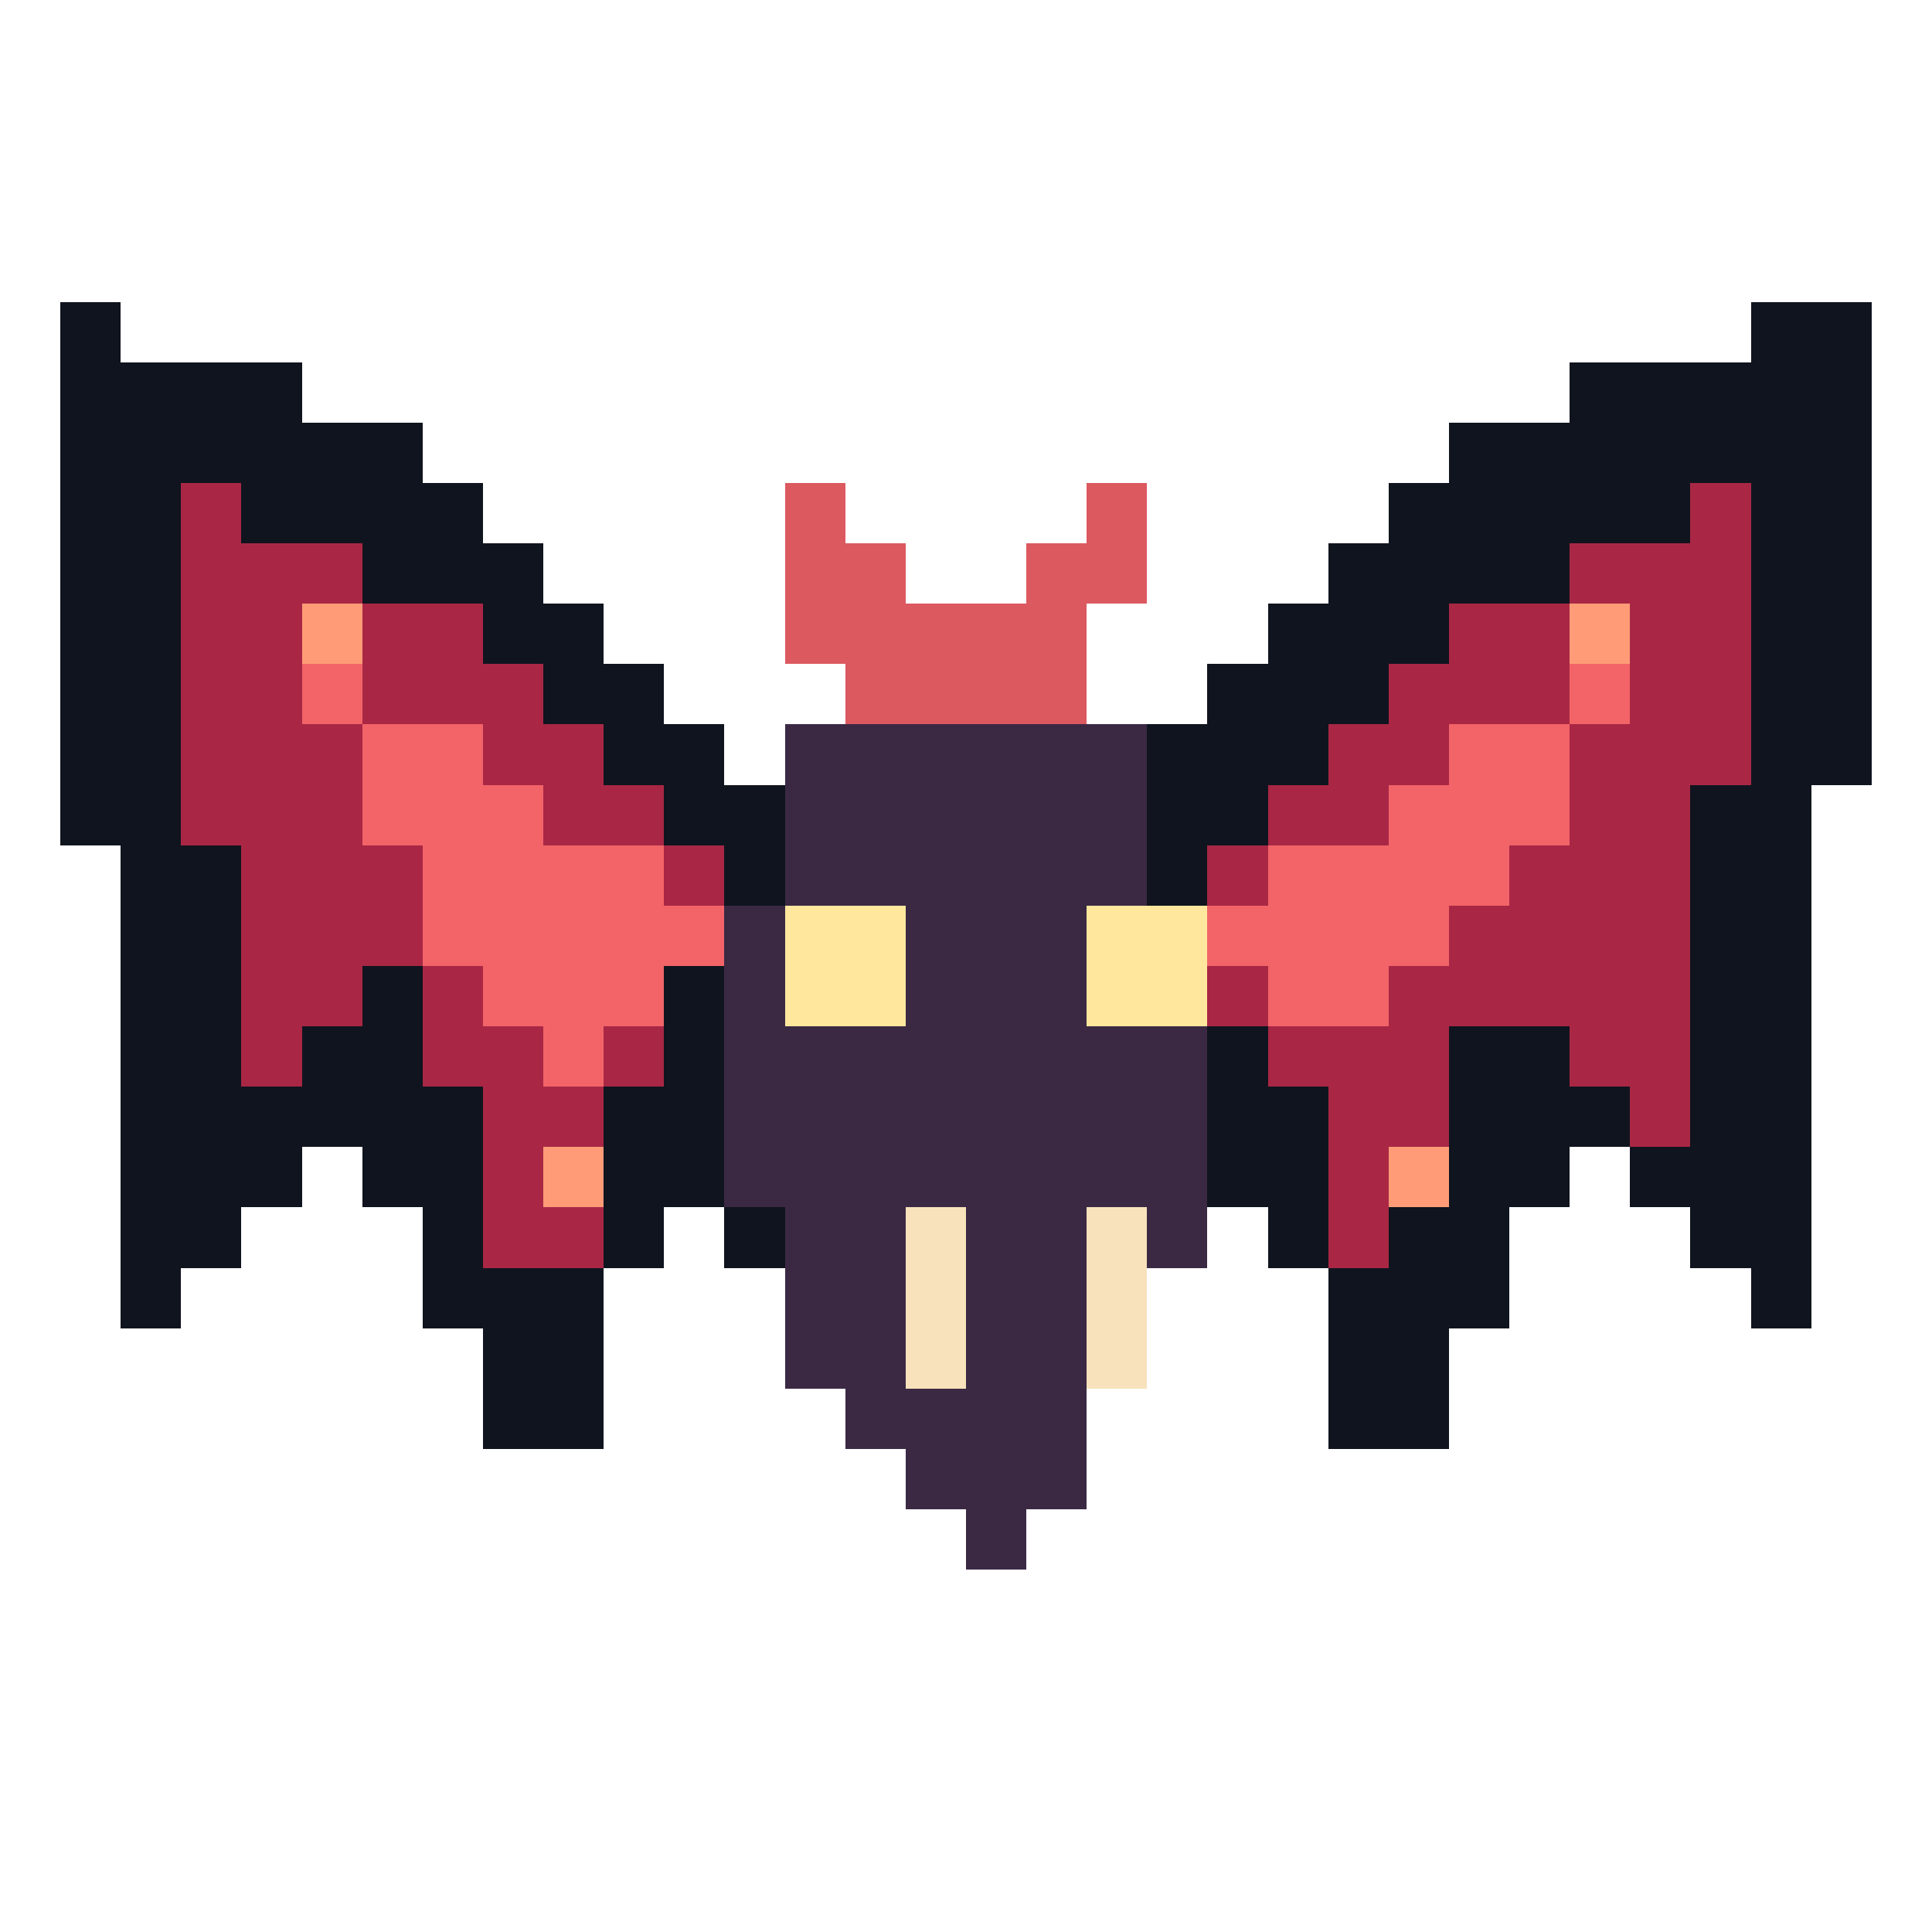
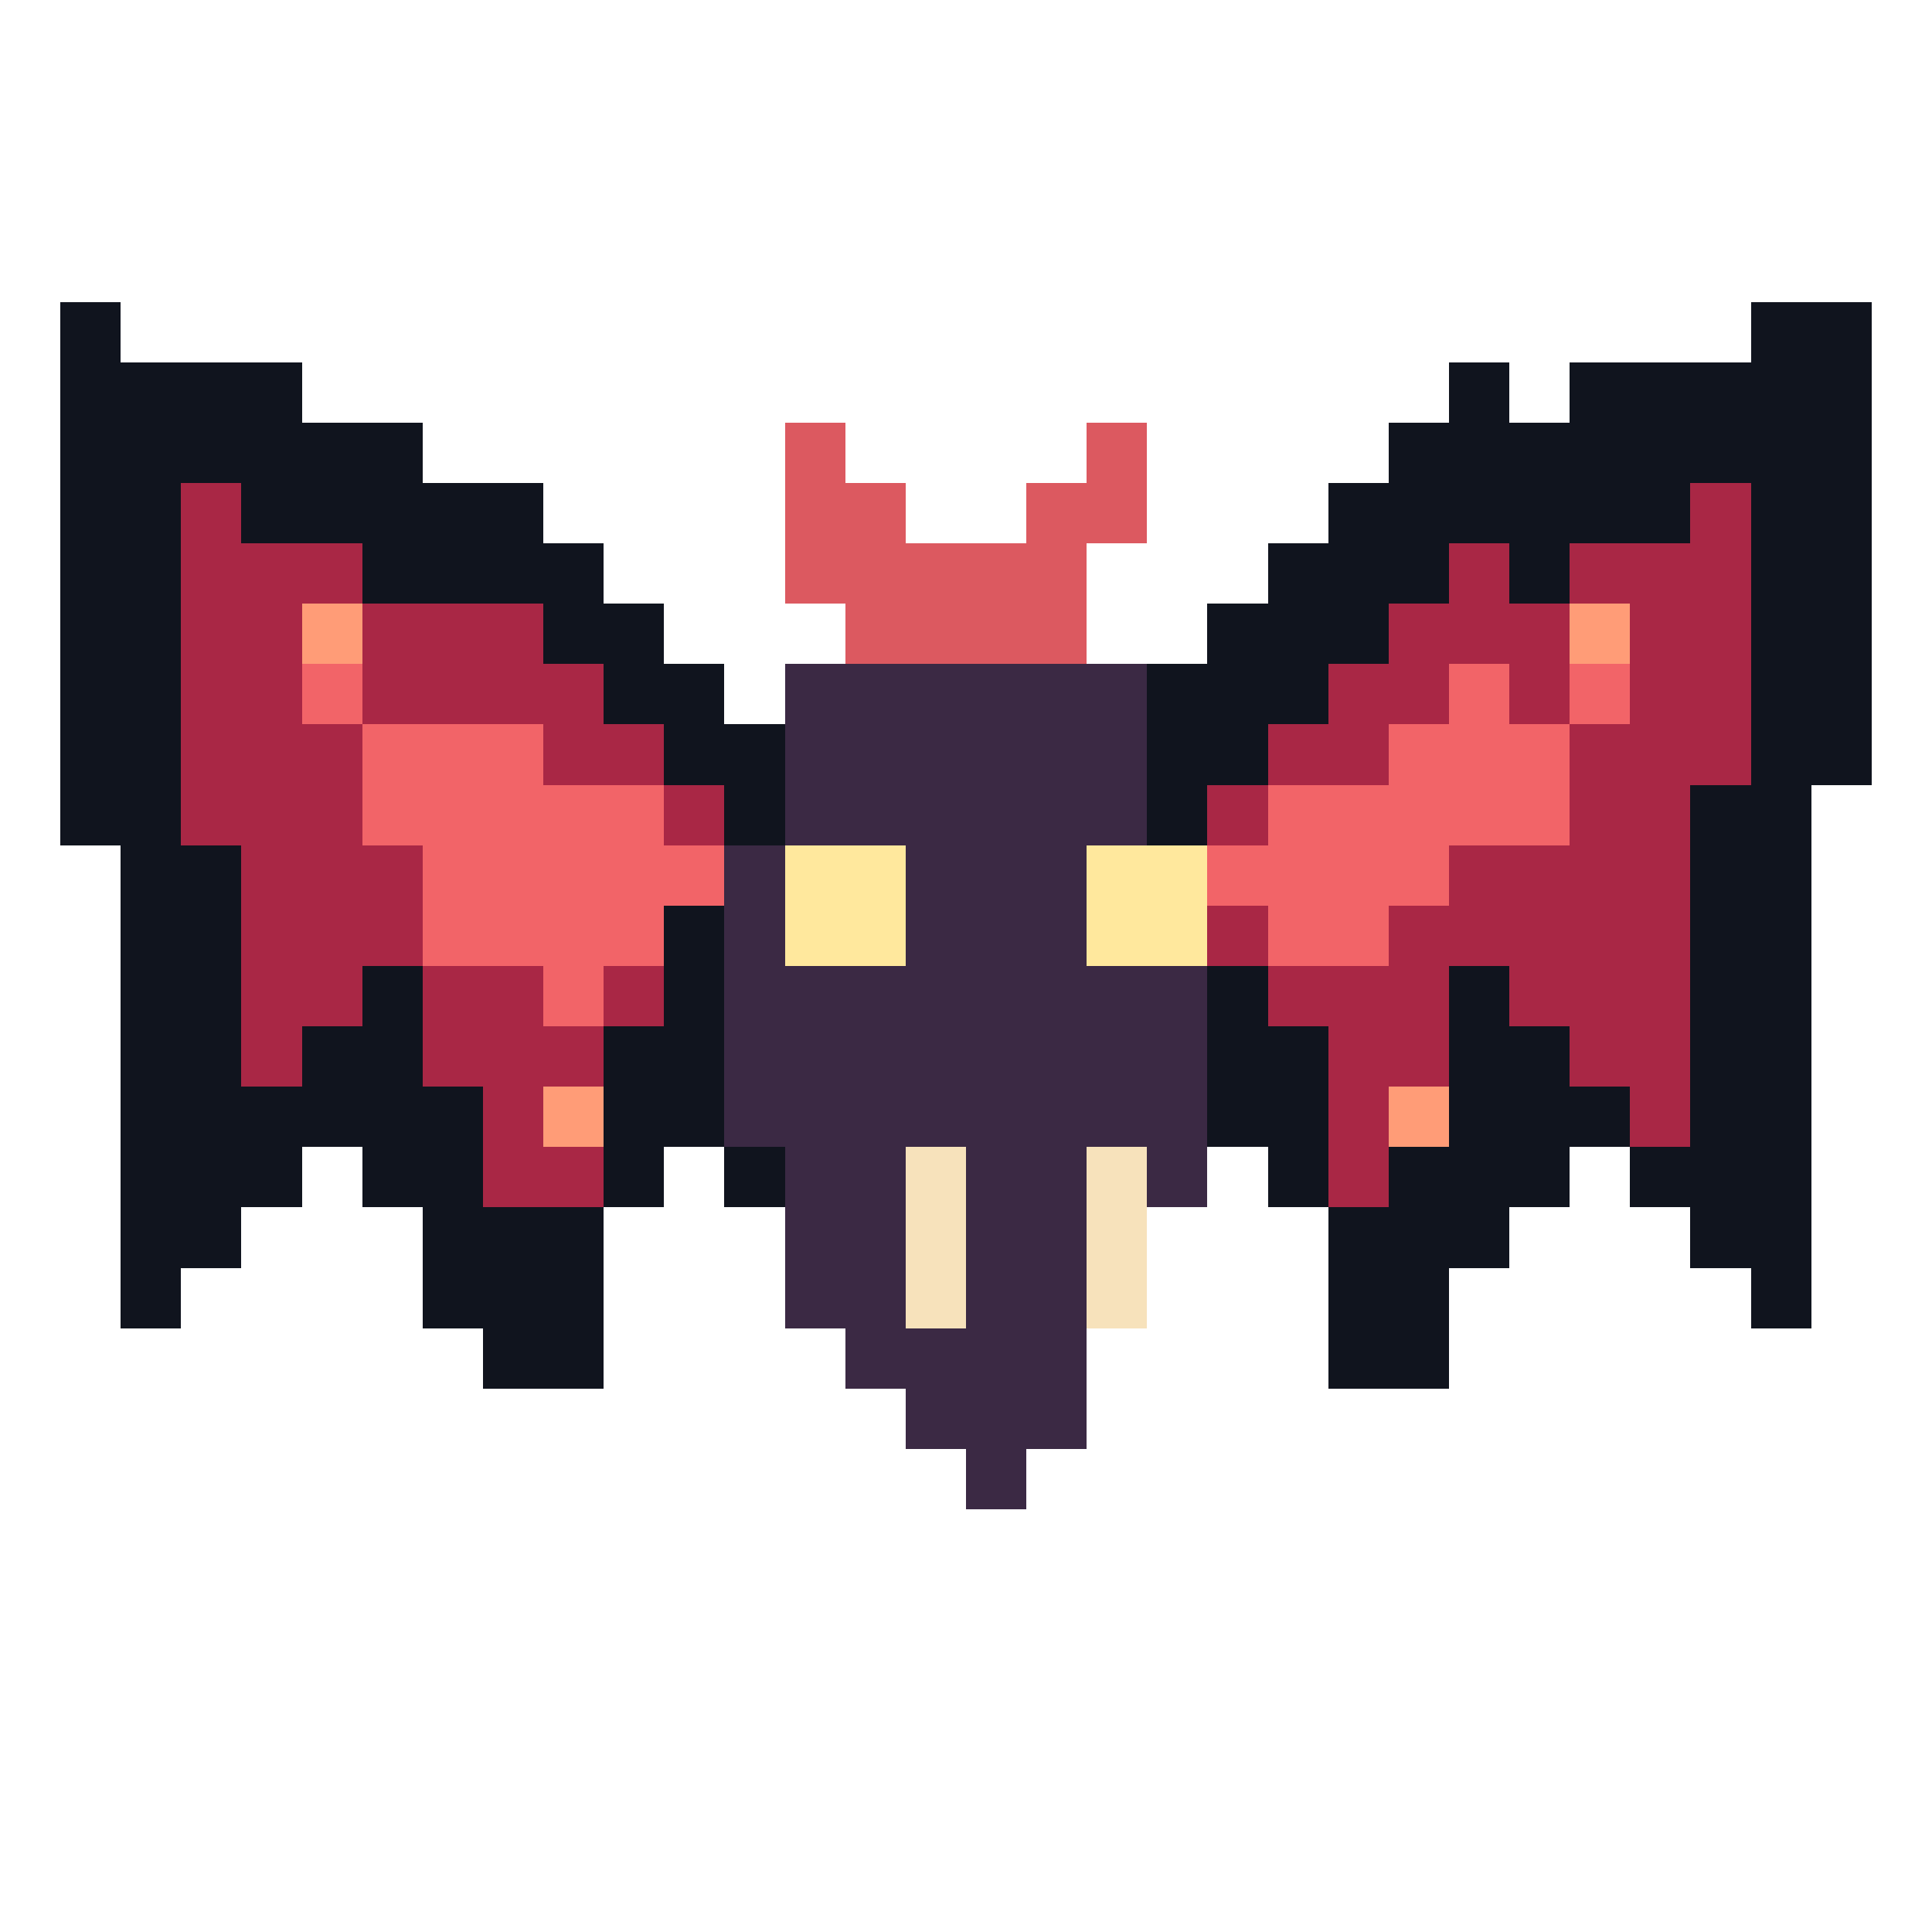
<svg xmlns="http://www.w3.org/2000/svg" width="32" height="32" viewBox="0 0 32 32" shape-rendering="crispEdges">
  <rect x="1" y="5" width="1" height="1" fill="#10141e" />
  <rect x="29" y="5" width="2" height="1" fill="#10141e" />
  <rect x="1" y="6" width="4" height="1" fill="#10141e" />
+   <rect x="24" y="6" width="1" height="1" fill="#10141e" />
  <rect x="26" y="6" width="5" height="1" fill="#10141e" />
  <rect x="1" y="7" width="6" height="1" fill="#10141e" />
-   <rect x="24" y="7" width="7" height="1" fill="#10141e" />
+   <rect x="13" y="7" width="1" height="1" fill="#dc5960" />
+   <rect x="18" y="7" width="1" height="1" fill="#dc5960" />
+   <rect x="23" y="7" width="8" height="1" fill="#10141e" />
  <rect x="1" y="8" width="2" height="1" fill="#10141e" />
  <rect x="3" y="8" width="1" height="1" fill="#a92745" />
-   <rect x="4" y="8" width="4" height="1" fill="#10141e" />
-   <rect x="13" y="8" width="1" height="1" fill="#dc5960" />
-   <rect x="18" y="8" width="1" height="1" fill="#dc5960" />
-   <rect x="23" y="8" width="5" height="1" fill="#10141e" />
+   <rect x="4" y="8" width="5" height="1" fill="#10141e" />
+   <rect x="13" y="8" width="2" height="1" fill="#dc5960" />
+   <rect x="17" y="8" width="2" height="1" fill="#dc5960" />
+   <rect x="22" y="8" width="6" height="1" fill="#10141e" />
  <rect x="28" y="8" width="1" height="1" fill="#a92745" />
  <rect x="29" y="8" width="2" height="1" fill="#10141e" />
  <rect x="1" y="9" width="2" height="1" fill="#10141e" />
  <rect x="3" y="9" width="3" height="1" fill="#a92745" />
-   <rect x="6" y="9" width="3" height="1" fill="#10141e" />
-   <rect x="13" y="9" width="2" height="1" fill="#dc5960" />
-   <rect x="17" y="9" width="2" height="1" fill="#dc5960" />
-   <rect x="22" y="9" width="4" height="1" fill="#10141e" />
+   <rect x="6" y="9" width="4" height="1" fill="#10141e" />
+   <rect x="13" y="9" width="5" height="1" fill="#dc5960" />
+   <rect x="21" y="9" width="3" height="1" fill="#10141e" />
+   <rect x="24" y="9" width="1" height="1" fill="#a92745" />
+   <rect x="25" y="9" width="1" height="1" fill="#10141e" />
  <rect x="26" y="9" width="3" height="1" fill="#a92745" />
  <rect x="29" y="9" width="2" height="1" fill="#10141e" />
  <rect x="1" y="10" width="2" height="1" fill="#10141e" />
  <rect x="3" y="10" width="2" height="1" fill="#a92745" />
  <rect x="5" y="10" width="1" height="1" fill="#ff9c77" />
-   <rect x="6" y="10" width="2" height="1" fill="#a92745" />
-   <rect x="8" y="10" width="2" height="1" fill="#10141e" />
-   <rect x="13" y="10" width="5" height="1" fill="#dc5960" />
-   <rect x="21" y="10" width="3" height="1" fill="#10141e" />
-   <rect x="24" y="10" width="2" height="1" fill="#a92745" />
+   <rect x="6" y="10" width="3" height="1" fill="#a92745" />
+   <rect x="9" y="10" width="2" height="1" fill="#10141e" />
+   <rect x="14" y="10" width="4" height="1" fill="#dc5960" />
+   <rect x="20" y="10" width="3" height="1" fill="#10141e" />
+   <rect x="23" y="10" width="3" height="1" fill="#a92745" />
  <rect x="26" y="10" width="1" height="1" fill="#ff9c77" />
  <rect x="27" y="10" width="2" height="1" fill="#a92745" />
  <rect x="29" y="10" width="2" height="1" fill="#10141e" />
  <rect x="1" y="11" width="2" height="1" fill="#10141e" />
  <rect x="3" y="11" width="2" height="1" fill="#a92745" />
  <rect x="5" y="11" width="1" height="1" fill="#f26468" />
-   <rect x="6" y="11" width="3" height="1" fill="#a92745" />
-   <rect x="9" y="11" width="2" height="1" fill="#10141e" />
-   <rect x="14" y="11" width="4" height="1" fill="#dc5960" />
-   <rect x="20" y="11" width="3" height="1" fill="#10141e" />
-   <rect x="23" y="11" width="3" height="1" fill="#a92745" />
+   <rect x="6" y="11" width="4" height="1" fill="#a92745" />
+   <rect x="10" y="11" width="2" height="1" fill="#10141e" />
+   <rect x="13" y="11" width="6" height="1" fill="#3b2944" />
+   <rect x="19" y="11" width="3" height="1" fill="#10141e" />
+   <rect x="22" y="11" width="2" height="1" fill="#a92745" />
+   <rect x="24" y="11" width="1" height="1" fill="#f26468" />
+   <rect x="25" y="11" width="1" height="1" fill="#a92745" />
  <rect x="26" y="11" width="1" height="1" fill="#f26468" />
  <rect x="27" y="11" width="2" height="1" fill="#a92745" />
  <rect x="29" y="11" width="2" height="1" fill="#10141e" />
  <rect x="1" y="12" width="2" height="1" fill="#10141e" />
  <rect x="3" y="12" width="3" height="1" fill="#a92745" />
-   <rect x="6" y="12" width="2" height="1" fill="#f26468" />
-   <rect x="8" y="12" width="2" height="1" fill="#a92745" />
-   <rect x="10" y="12" width="2" height="1" fill="#10141e" />
+   <rect x="6" y="12" width="3" height="1" fill="#f26468" />
+   <rect x="9" y="12" width="2" height="1" fill="#a92745" />
+   <rect x="11" y="12" width="2" height="1" fill="#10141e" />
  <rect x="13" y="12" width="6" height="1" fill="#3b2944" />
-   <rect x="19" y="12" width="3" height="1" fill="#10141e" />
-   <rect x="22" y="12" width="2" height="1" fill="#a92745" />
-   <rect x="24" y="12" width="2" height="1" fill="#f26468" />
+   <rect x="19" y="12" width="2" height="1" fill="#10141e" />
+   <rect x="21" y="12" width="2" height="1" fill="#a92745" />
+   <rect x="23" y="12" width="3" height="1" fill="#f26468" />
  <rect x="26" y="12" width="3" height="1" fill="#a92745" />
  <rect x="29" y="12" width="2" height="1" fill="#10141e" />
  <rect x="1" y="13" width="2" height="1" fill="#10141e" />
  <rect x="3" y="13" width="3" height="1" fill="#a92745" />
-   <rect x="6" y="13" width="3" height="1" fill="#f26468" />
-   <rect x="9" y="13" width="2" height="1" fill="#a92745" />
-   <rect x="11" y="13" width="2" height="1" fill="#10141e" />
+   <rect x="6" y="13" width="5" height="1" fill="#f26468" />
+   <rect x="11" y="13" width="1" height="1" fill="#a92745" />
+   <rect x="12" y="13" width="1" height="1" fill="#10141e" />
  <rect x="13" y="13" width="6" height="1" fill="#3b2944" />
-   <rect x="19" y="13" width="2" height="1" fill="#10141e" />
-   <rect x="21" y="13" width="2" height="1" fill="#a92745" />
-   <rect x="23" y="13" width="3" height="1" fill="#f26468" />
+   <rect x="19" y="13" width="1" height="1" fill="#10141e" />
+   <rect x="20" y="13" width="1" height="1" fill="#a92745" />
+   <rect x="21" y="13" width="5" height="1" fill="#f26468" />
  <rect x="26" y="13" width="2" height="1" fill="#a92745" />
  <rect x="28" y="13" width="2" height="1" fill="#10141e" />
  <rect x="2" y="14" width="2" height="1" fill="#10141e" />
  <rect x="4" y="14" width="3" height="1" fill="#a92745" />
-   <rect x="7" y="14" width="4" height="1" fill="#f26468" />
-   <rect x="11" y="14" width="1" height="1" fill="#a92745" />
-   <rect x="12" y="14" width="1" height="1" fill="#10141e" />
-   <rect x="13" y="14" width="6" height="1" fill="#3b2944" />
-   <rect x="19" y="14" width="1" height="1" fill="#10141e" />
-   <rect x="20" y="14" width="1" height="1" fill="#a92745" />
-   <rect x="21" y="14" width="4" height="1" fill="#f26468" />
-   <rect x="25" y="14" width="3" height="1" fill="#a92745" />
+   <rect x="7" y="14" width="5" height="1" fill="#f26468" />
+   <rect x="12" y="14" width="1" height="1" fill="#3b2944" />
+   <rect x="13" y="14" width="2" height="1" fill="#ffe89d" />
+   <rect x="15" y="14" width="3" height="1" fill="#3b2944" />
+   <rect x="18" y="14" width="2" height="1" fill="#ffe89d" />
+   <rect x="20" y="14" width="4" height="1" fill="#f26468" />
+   <rect x="24" y="14" width="4" height="1" fill="#a92745" />
  <rect x="28" y="14" width="2" height="1" fill="#10141e" />
  <rect x="2" y="15" width="2" height="1" fill="#10141e" />
  <rect x="4" y="15" width="3" height="1" fill="#a92745" />
-   <rect x="7" y="15" width="5" height="1" fill="#f26468" />
+   <rect x="7" y="15" width="4" height="1" fill="#f26468" />
+   <rect x="11" y="15" width="1" height="1" fill="#10141e" />
  <rect x="12" y="15" width="1" height="1" fill="#3b2944" />
  <rect x="13" y="15" width="2" height="1" fill="#ffe89d" />
  <rect x="15" y="15" width="3" height="1" fill="#3b2944" />
  <rect x="18" y="15" width="2" height="1" fill="#ffe89d" />
-   <rect x="20" y="15" width="4" height="1" fill="#f26468" />
-   <rect x="24" y="15" width="4" height="1" fill="#a92745" />
+   <rect x="20" y="15" width="1" height="1" fill="#a92745" />
+   <rect x="21" y="15" width="2" height="1" fill="#f26468" />
+   <rect x="23" y="15" width="5" height="1" fill="#a92745" />
  <rect x="28" y="15" width="2" height="1" fill="#10141e" />
  <rect x="2" y="16" width="2" height="1" fill="#10141e" />
  <rect x="4" y="16" width="2" height="1" fill="#a92745" />
  <rect x="6" y="16" width="1" height="1" fill="#10141e" />
-   <rect x="7" y="16" width="1" height="1" fill="#a92745" />
-   <rect x="8" y="16" width="3" height="1" fill="#f26468" />
+   <rect x="7" y="16" width="2" height="1" fill="#a92745" />
+   <rect x="9" y="16" width="1" height="1" fill="#f26468" />
+   <rect x="10" y="16" width="1" height="1" fill="#a92745" />
  <rect x="11" y="16" width="1" height="1" fill="#10141e" />
-   <rect x="12" y="16" width="1" height="1" fill="#3b2944" />
-   <rect x="13" y="16" width="2" height="1" fill="#ffe89d" />
-   <rect x="15" y="16" width="3" height="1" fill="#3b2944" />
-   <rect x="18" y="16" width="2" height="1" fill="#ffe89d" />
-   <rect x="20" y="16" width="1" height="1" fill="#a92745" />
-   <rect x="21" y="16" width="2" height="1" fill="#f26468" />
-   <rect x="23" y="16" width="5" height="1" fill="#a92745" />
+   <rect x="12" y="16" width="8" height="1" fill="#3b2944" />
+   <rect x="20" y="16" width="1" height="1" fill="#10141e" />
+   <rect x="21" y="16" width="3" height="1" fill="#a92745" />
+   <rect x="24" y="16" width="1" height="1" fill="#10141e" />
+   <rect x="25" y="16" width="3" height="1" fill="#a92745" />
  <rect x="28" y="16" width="2" height="1" fill="#10141e" />
  <rect x="2" y="17" width="2" height="1" fill="#10141e" />
  <rect x="4" y="17" width="1" height="1" fill="#a92745" />
  <rect x="5" y="17" width="2" height="1" fill="#10141e" />
-   <rect x="7" y="17" width="2" height="1" fill="#a92745" />
-   <rect x="9" y="17" width="1" height="1" fill="#f26468" />
-   <rect x="10" y="17" width="1" height="1" fill="#a92745" />
-   <rect x="11" y="17" width="1" height="1" fill="#10141e" />
+   <rect x="7" y="17" width="3" height="1" fill="#a92745" />
+   <rect x="10" y="17" width="2" height="1" fill="#10141e" />
  <rect x="12" y="17" width="8" height="1" fill="#3b2944" />
-   <rect x="20" y="17" width="1" height="1" fill="#10141e" />
-   <rect x="21" y="17" width="3" height="1" fill="#a92745" />
+   <rect x="20" y="17" width="2" height="1" fill="#10141e" />
+   <rect x="22" y="17" width="2" height="1" fill="#a92745" />
  <rect x="24" y="17" width="2" height="1" fill="#10141e" />
  <rect x="26" y="17" width="2" height="1" fill="#a92745" />
  <rect x="28" y="17" width="2" height="1" fill="#10141e" />
  <rect x="2" y="18" width="6" height="1" fill="#10141e" />
-   <rect x="8" y="18" width="2" height="1" fill="#a92745" />
+   <rect x="8" y="18" width="1" height="1" fill="#a92745" />
+   <rect x="9" y="18" width="1" height="1" fill="#ff9c77" />
  <rect x="10" y="18" width="2" height="1" fill="#10141e" />
  <rect x="12" y="18" width="8" height="1" fill="#3b2944" />
  <rect x="20" y="18" width="2" height="1" fill="#10141e" />
-   <rect x="22" y="18" width="2" height="1" fill="#a92745" />
+   <rect x="22" y="18" width="1" height="1" fill="#a92745" />
+   <rect x="23" y="18" width="1" height="1" fill="#ff9c77" />
  <rect x="24" y="18" width="3" height="1" fill="#10141e" />
  <rect x="27" y="18" width="1" height="1" fill="#a92745" />
  <rect x="28" y="18" width="2" height="1" fill="#10141e" />
  <rect x="2" y="19" width="3" height="1" fill="#10141e" />
  <rect x="6" y="19" width="2" height="1" fill="#10141e" />
-   <rect x="8" y="19" width="1" height="1" fill="#a92745" />
-   <rect x="9" y="19" width="1" height="1" fill="#ff9c77" />
-   <rect x="10" y="19" width="2" height="1" fill="#10141e" />
-   <rect x="12" y="19" width="8" height="1" fill="#3b2944" />
-   <rect x="20" y="19" width="2" height="1" fill="#10141e" />
+   <rect x="8" y="19" width="2" height="1" fill="#a92745" />
+   <rect x="10" y="19" width="1" height="1" fill="#10141e" />
+   <rect x="12" y="19" width="1" height="1" fill="#10141e" />
+   <rect x="13" y="19" width="2" height="1" fill="#3b2944" />
+   <rect x="15" y="19" width="1" height="1" fill="#f7e2bb" />
+   <rect x="16" y="19" width="2" height="1" fill="#3b2944" />
+   <rect x="18" y="19" width="1" height="1" fill="#f7e2bb" />
+   <rect x="19" y="19" width="1" height="1" fill="#3b2944" />
+   <rect x="21" y="19" width="1" height="1" fill="#10141e" />
  <rect x="22" y="19" width="1" height="1" fill="#a92745" />
-   <rect x="23" y="19" width="1" height="1" fill="#ff9c77" />
-   <rect x="24" y="19" width="2" height="1" fill="#10141e" />
+   <rect x="23" y="19" width="3" height="1" fill="#10141e" />
  <rect x="27" y="19" width="3" height="1" fill="#10141e" />
  <rect x="2" y="20" width="2" height="1" fill="#10141e" />
-   <rect x="7" y="20" width="1" height="1" fill="#10141e" />
-   <rect x="8" y="20" width="2" height="1" fill="#a92745" />
-   <rect x="10" y="20" width="1" height="1" fill="#10141e" />
-   <rect x="12" y="20" width="1" height="1" fill="#10141e" />
+   <rect x="7" y="20" width="3" height="1" fill="#10141e" />
  <rect x="13" y="20" width="2" height="1" fill="#3b2944" />
  <rect x="15" y="20" width="1" height="1" fill="#f7e2bb" />
  <rect x="16" y="20" width="2" height="1" fill="#3b2944" />
  <rect x="18" y="20" width="1" height="1" fill="#f7e2bb" />
-   <rect x="19" y="20" width="1" height="1" fill="#3b2944" />
-   <rect x="21" y="20" width="1" height="1" fill="#10141e" />
-   <rect x="22" y="20" width="1" height="1" fill="#a92745" />
-   <rect x="23" y="20" width="2" height="1" fill="#10141e" />
+   <rect x="22" y="20" width="3" height="1" fill="#10141e" />
  <rect x="28" y="20" width="2" height="1" fill="#10141e" />
  <rect x="2" y="21" width="1" height="1" fill="#10141e" />
  <rect x="7" y="21" width="3" height="1" fill="#10141e" />
  <rect x="13" y="21" width="2" height="1" fill="#3b2944" />
  <rect x="15" y="21" width="1" height="1" fill="#f7e2bb" />
  <rect x="16" y="21" width="2" height="1" fill="#3b2944" />
  <rect x="18" y="21" width="1" height="1" fill="#f7e2bb" />
-   <rect x="22" y="21" width="3" height="1" fill="#10141e" />
+   <rect x="22" y="21" width="2" height="1" fill="#10141e" />
  <rect x="29" y="21" width="1" height="1" fill="#10141e" />
  <rect x="8" y="22" width="2" height="1" fill="#10141e" />
-   <rect x="13" y="22" width="2" height="1" fill="#3b2944" />
-   <rect x="15" y="22" width="1" height="1" fill="#f7e2bb" />
-   <rect x="16" y="22" width="2" height="1" fill="#3b2944" />
-   <rect x="18" y="22" width="1" height="1" fill="#f7e2bb" />
+   <rect x="14" y="22" width="4" height="1" fill="#3b2944" />
  <rect x="22" y="22" width="2" height="1" fill="#10141e" />
-   <rect x="8" y="23" width="2" height="1" fill="#10141e" />
-   <rect x="14" y="23" width="4" height="1" fill="#3b2944" />
-   <rect x="22" y="23" width="2" height="1" fill="#10141e" />
-   <rect x="15" y="24" width="3" height="1" fill="#3b2944" />
-   <rect x="16" y="25" width="1" height="1" fill="#3b2944" />
+   <rect x="15" y="23" width="3" height="1" fill="#3b2944" />
+   <rect x="16" y="24" width="1" height="1" fill="#3b2944" />
</svg>
